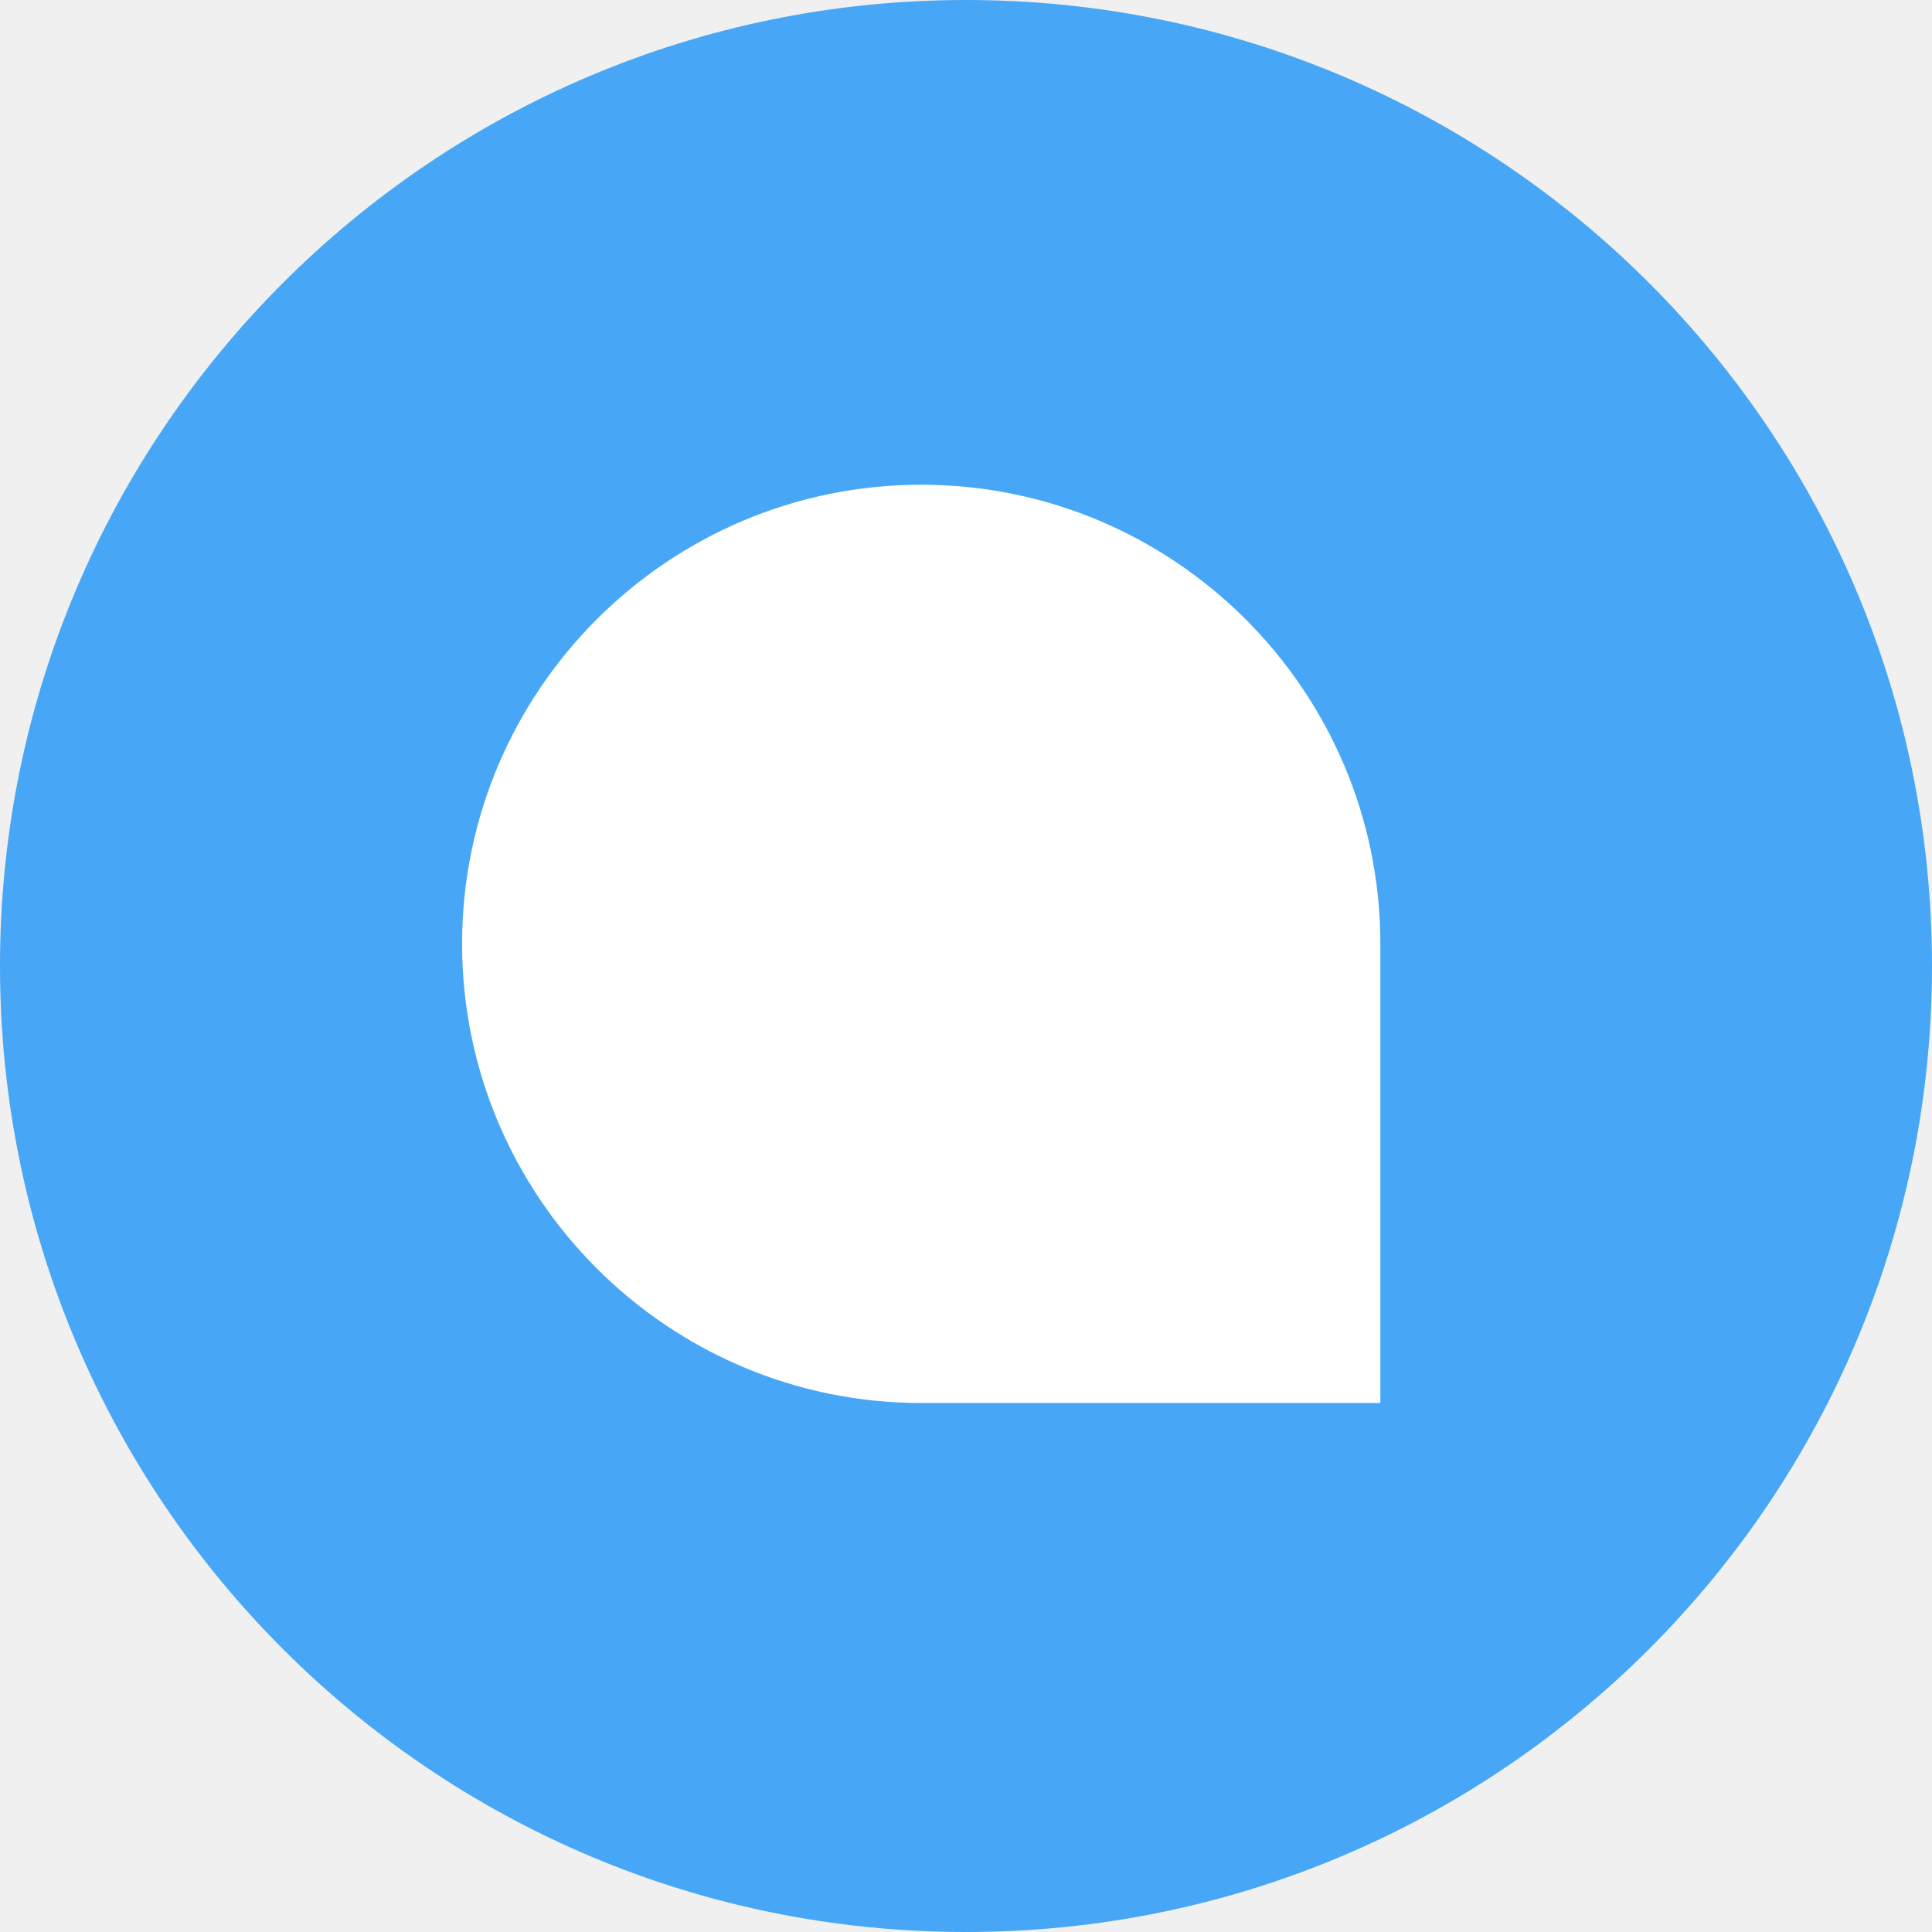
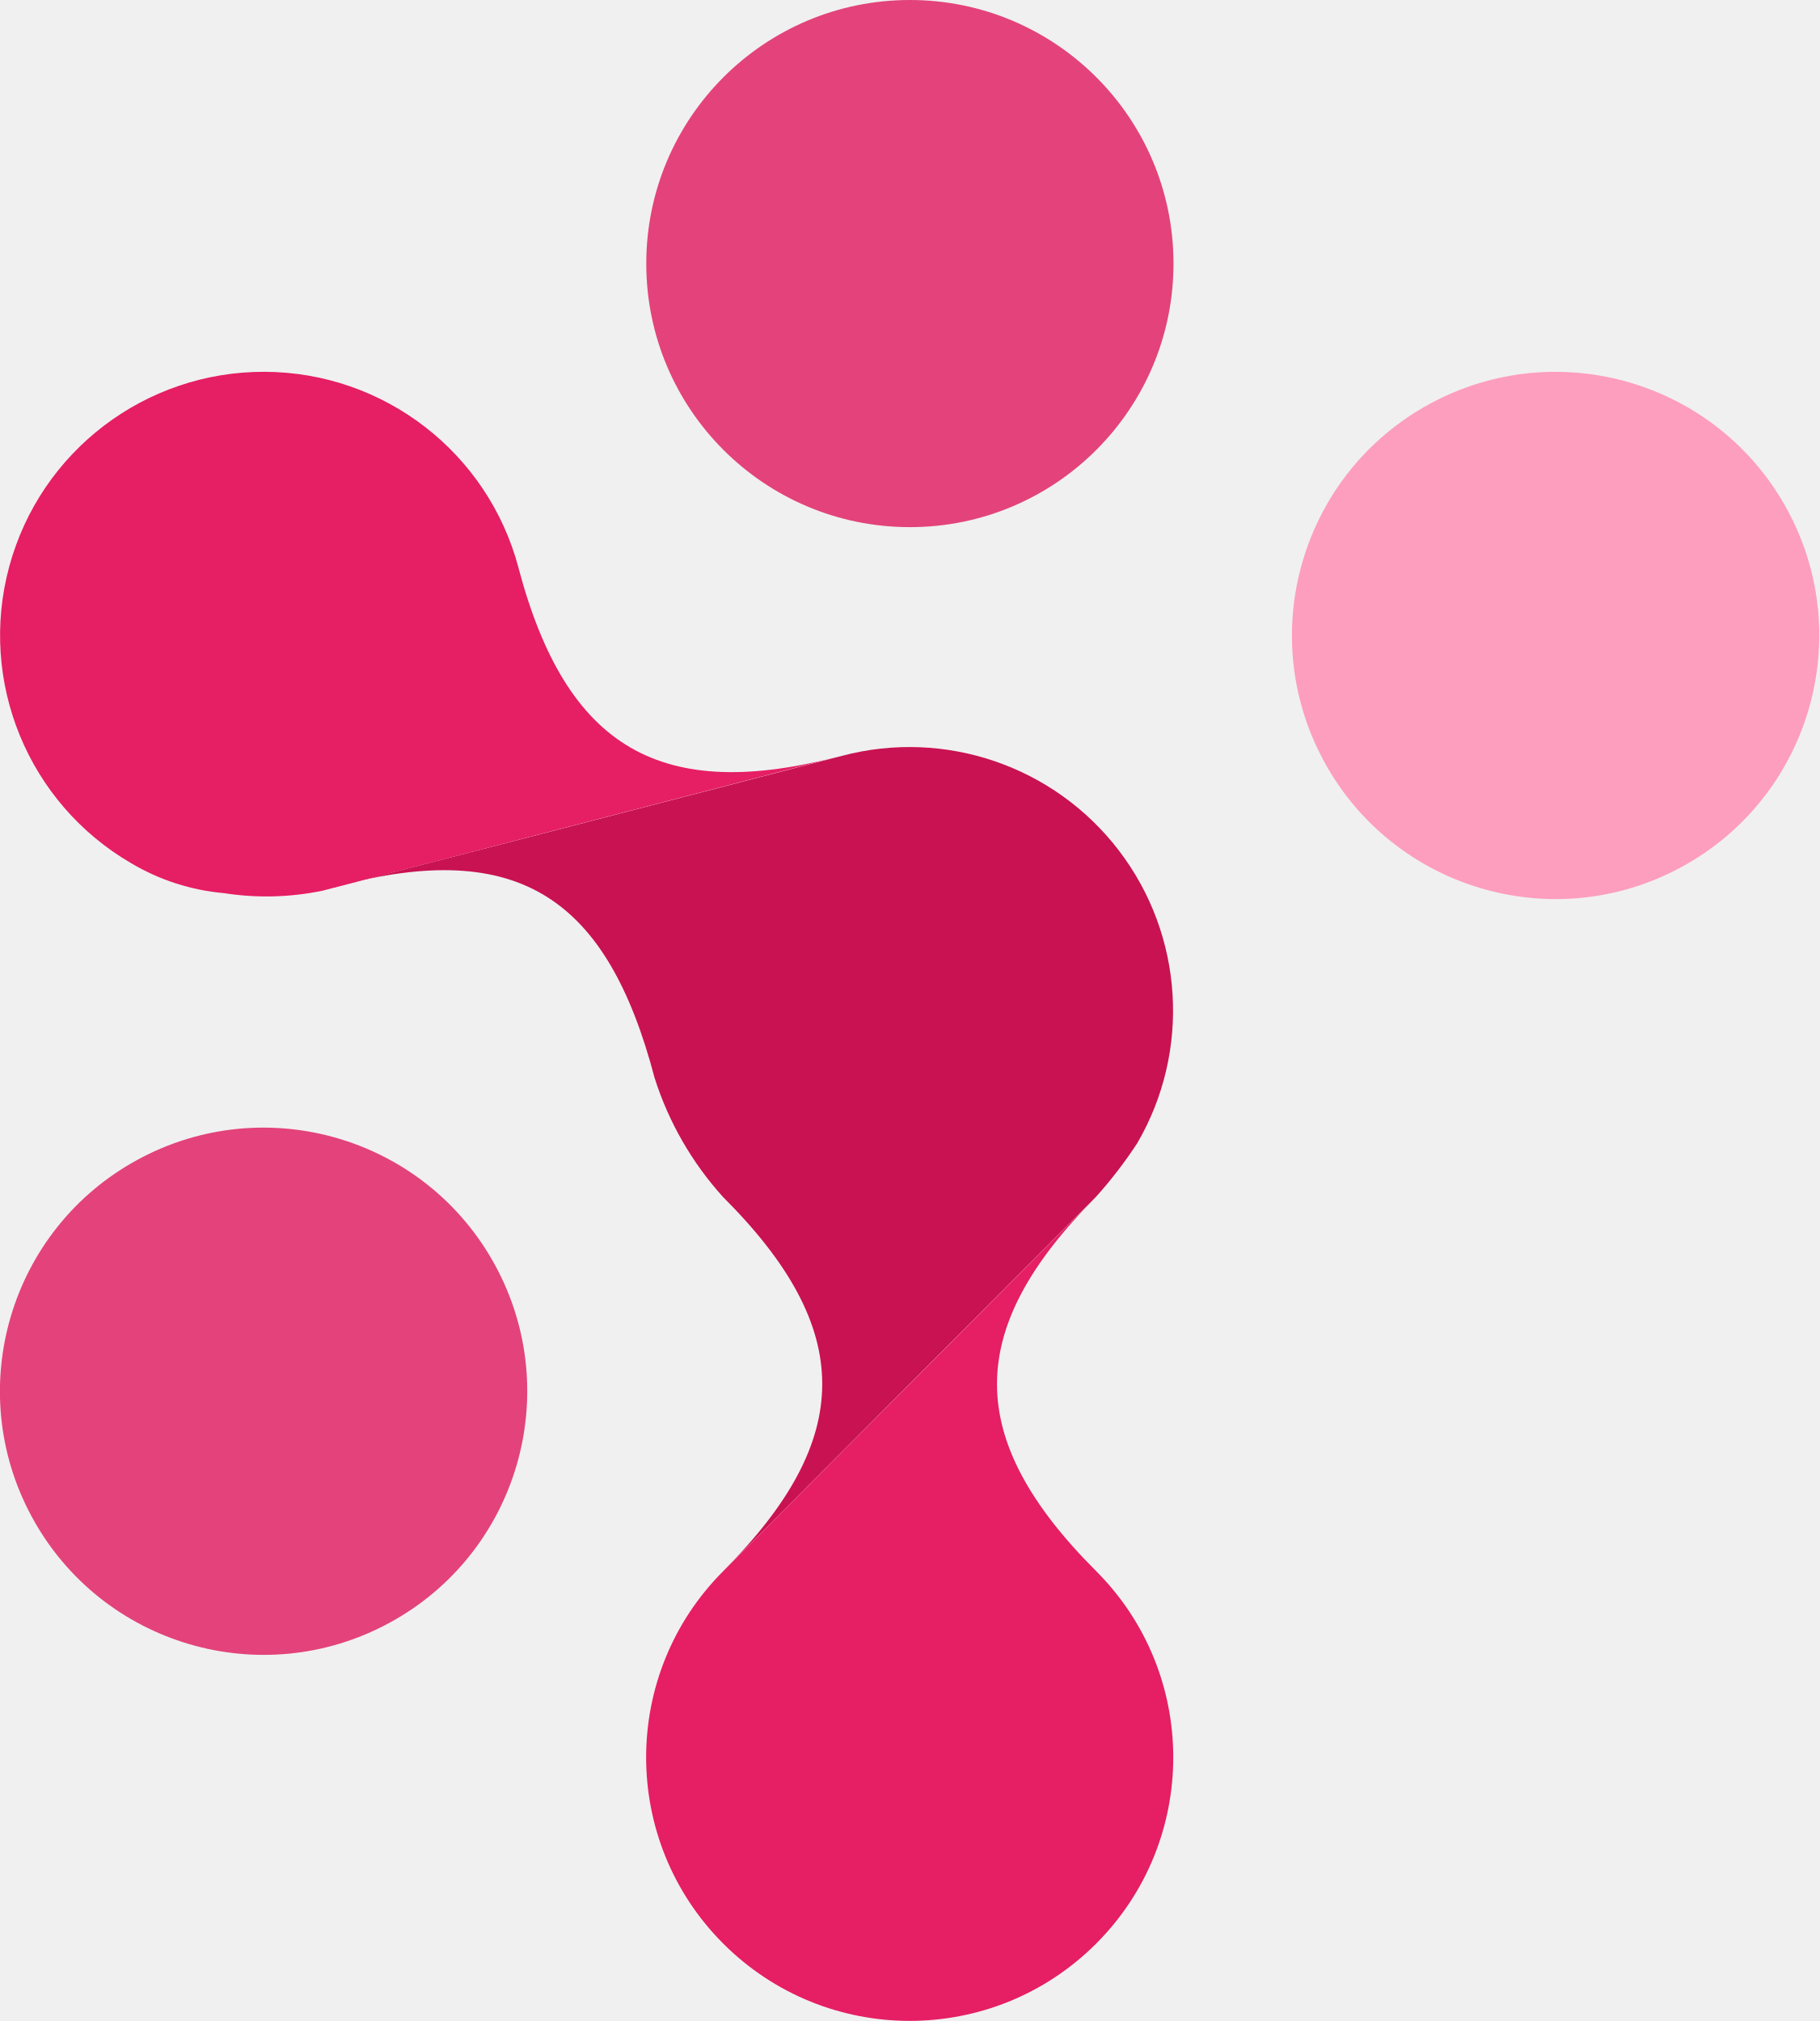
- <svg xmlns="http://www.w3.org/2000/svg" width="512px" height="512px" viewBox="0 0 512 512" version="1.1">
-   <g id="Logo" stroke="none" stroke-width="1" fill="none" fill-rule="evenodd">
-     <g id="woot-log" fill-rule="nonzero">
-       <circle id="Oval" fill="#47A7F6" cx="256" cy="256" r="256" />
-       <path d="M362.808,368.808 L244.123,368.808 C178.699,368.808 125.457,315.562 125.457,250.122 C125.457,184.703 178.699,131.457 244.124,131.457 C309.565,131.457 362.808,184.703 362.808,250.122 L362.808,368.808 Z" id="Fill-1" stroke="#FFFFFF" stroke-width="6" fill="#FFFFFF" />
-     </g>
+ <svg xmlns="http://www.w3.org/2000/svg" width="34.419" height="38.239" viewBox="0 0 34.419 38.239">
+   <g id="Gruppe_3591" data-name="Gruppe 3591" transform="translate(-424.585 -365.061)">
+     <path id="Pfad_11104" data-name="Pfad 11104" d="M11.509,0A4.987,4.987,0,1,0,16.5,4.986,4.987,4.987,0,0,0,11.509,0" transform="translate(430.285 365.061)" fill="#e3437a" />
+     <path id="Pfad_11105" data-name="Pfad 11105" d="M20.412,13.125a4.987,4.987,0,1,0-6.763-2,4.986,4.986,0,0,0,6.763,2" transform="translate(435.983 368.341)" fill="#fd9ebf" />
+     <path id="Pfad_11107" data-name="Pfad 11107" d="M3.688,10.175c3.422-.907,5.1.213,6,3.633a6.112,6.112,0,0,0,1.293,2.249c2.505,2.5,2.5,4.578,0,7.081l7.053-7.081a8.339,8.339,0,0,0,.785-1.021A4.986,4.986,0,0,0,13.232,7.71l0,0c-9.776,2.543-9.718,2.515-9.665,2.5Z" transform="translate(427.282 371.652)" fill="#c91251" />
+     <path id="Pfad_11108" data-name="Pfad 11108" d="M15.036,19.165c-2.5-2.5-2.5-4.576,0-7.079L7.983,19.165a4.986,4.986,0,1,0,7.053,0" transform="translate(430.285 375.622)" fill="#e61e63" />
+     <path id="Pfad_11110" data-name="Pfad 11110" d="M9.809,7.463h0a4.987,4.987,0,1,0-7.327,5.59,4.146,4.146,0,0,0,1.755.566A5.217,5.217,0,0,0,6.1,13.573l9.83-2.556c-3.422.909-5.215-.133-6.122-3.555" transform="translate(424.585 368.341)" fill="#e61e63" />
+     <path id="Pfad_11111" data-name="Pfad 11111" d="M7.368,20.756a4.987,4.987,0,1,0-6.763-2,4.986,4.986,0,0,0,6.763,2" transform="translate(424.585 375.01)" fill="#e3437a" />
  </g>
</svg>
